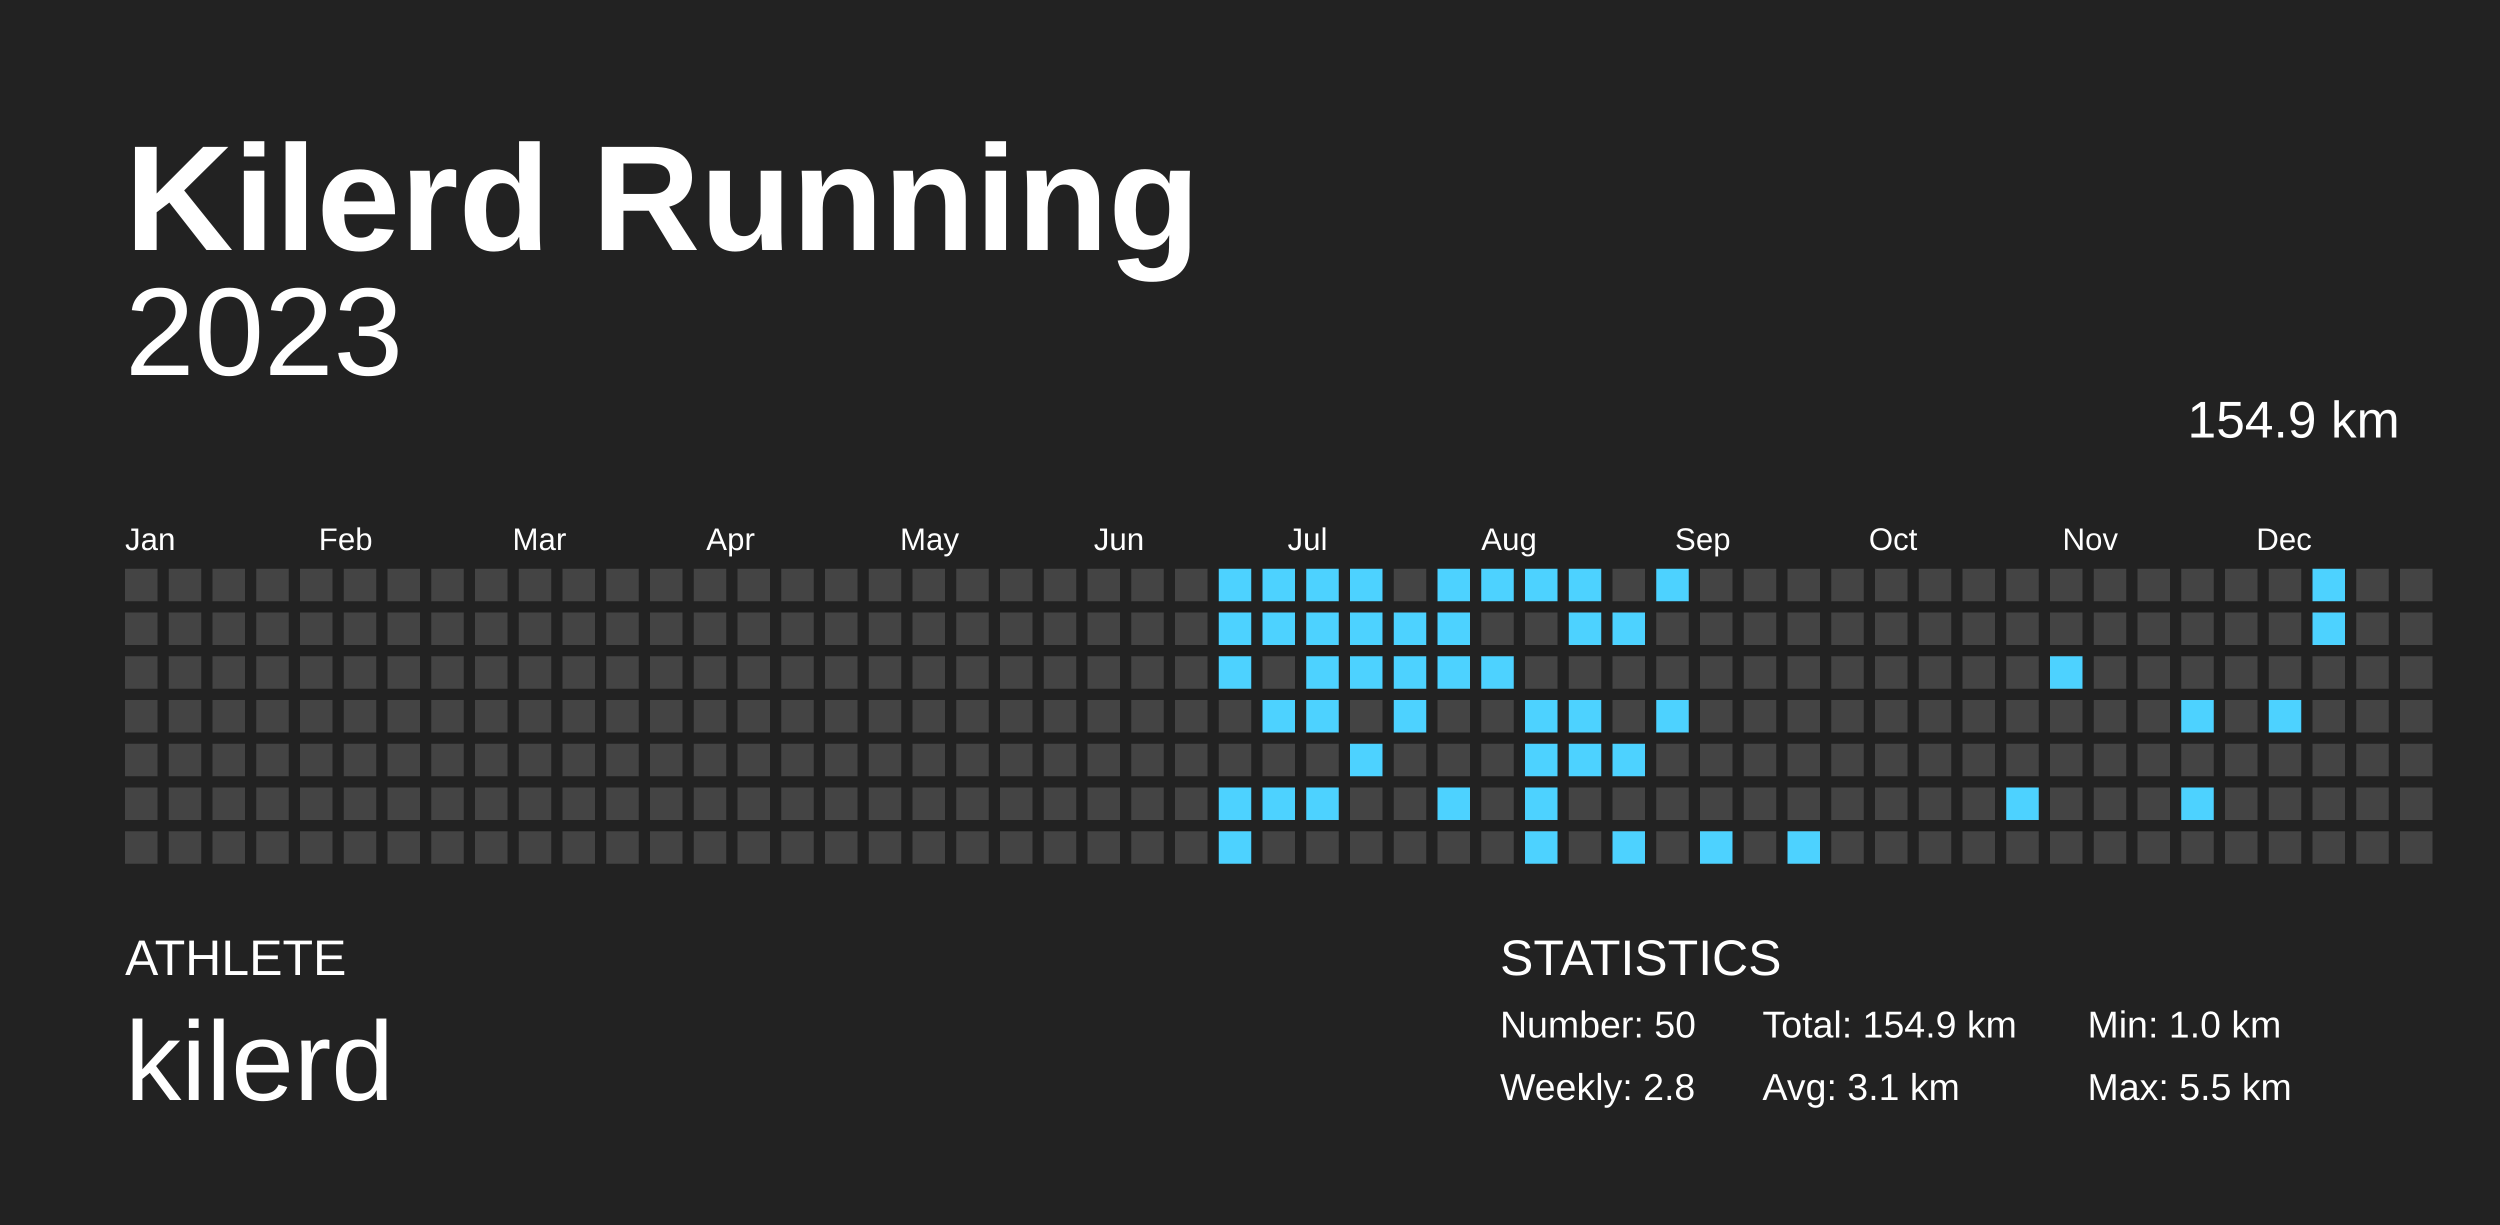
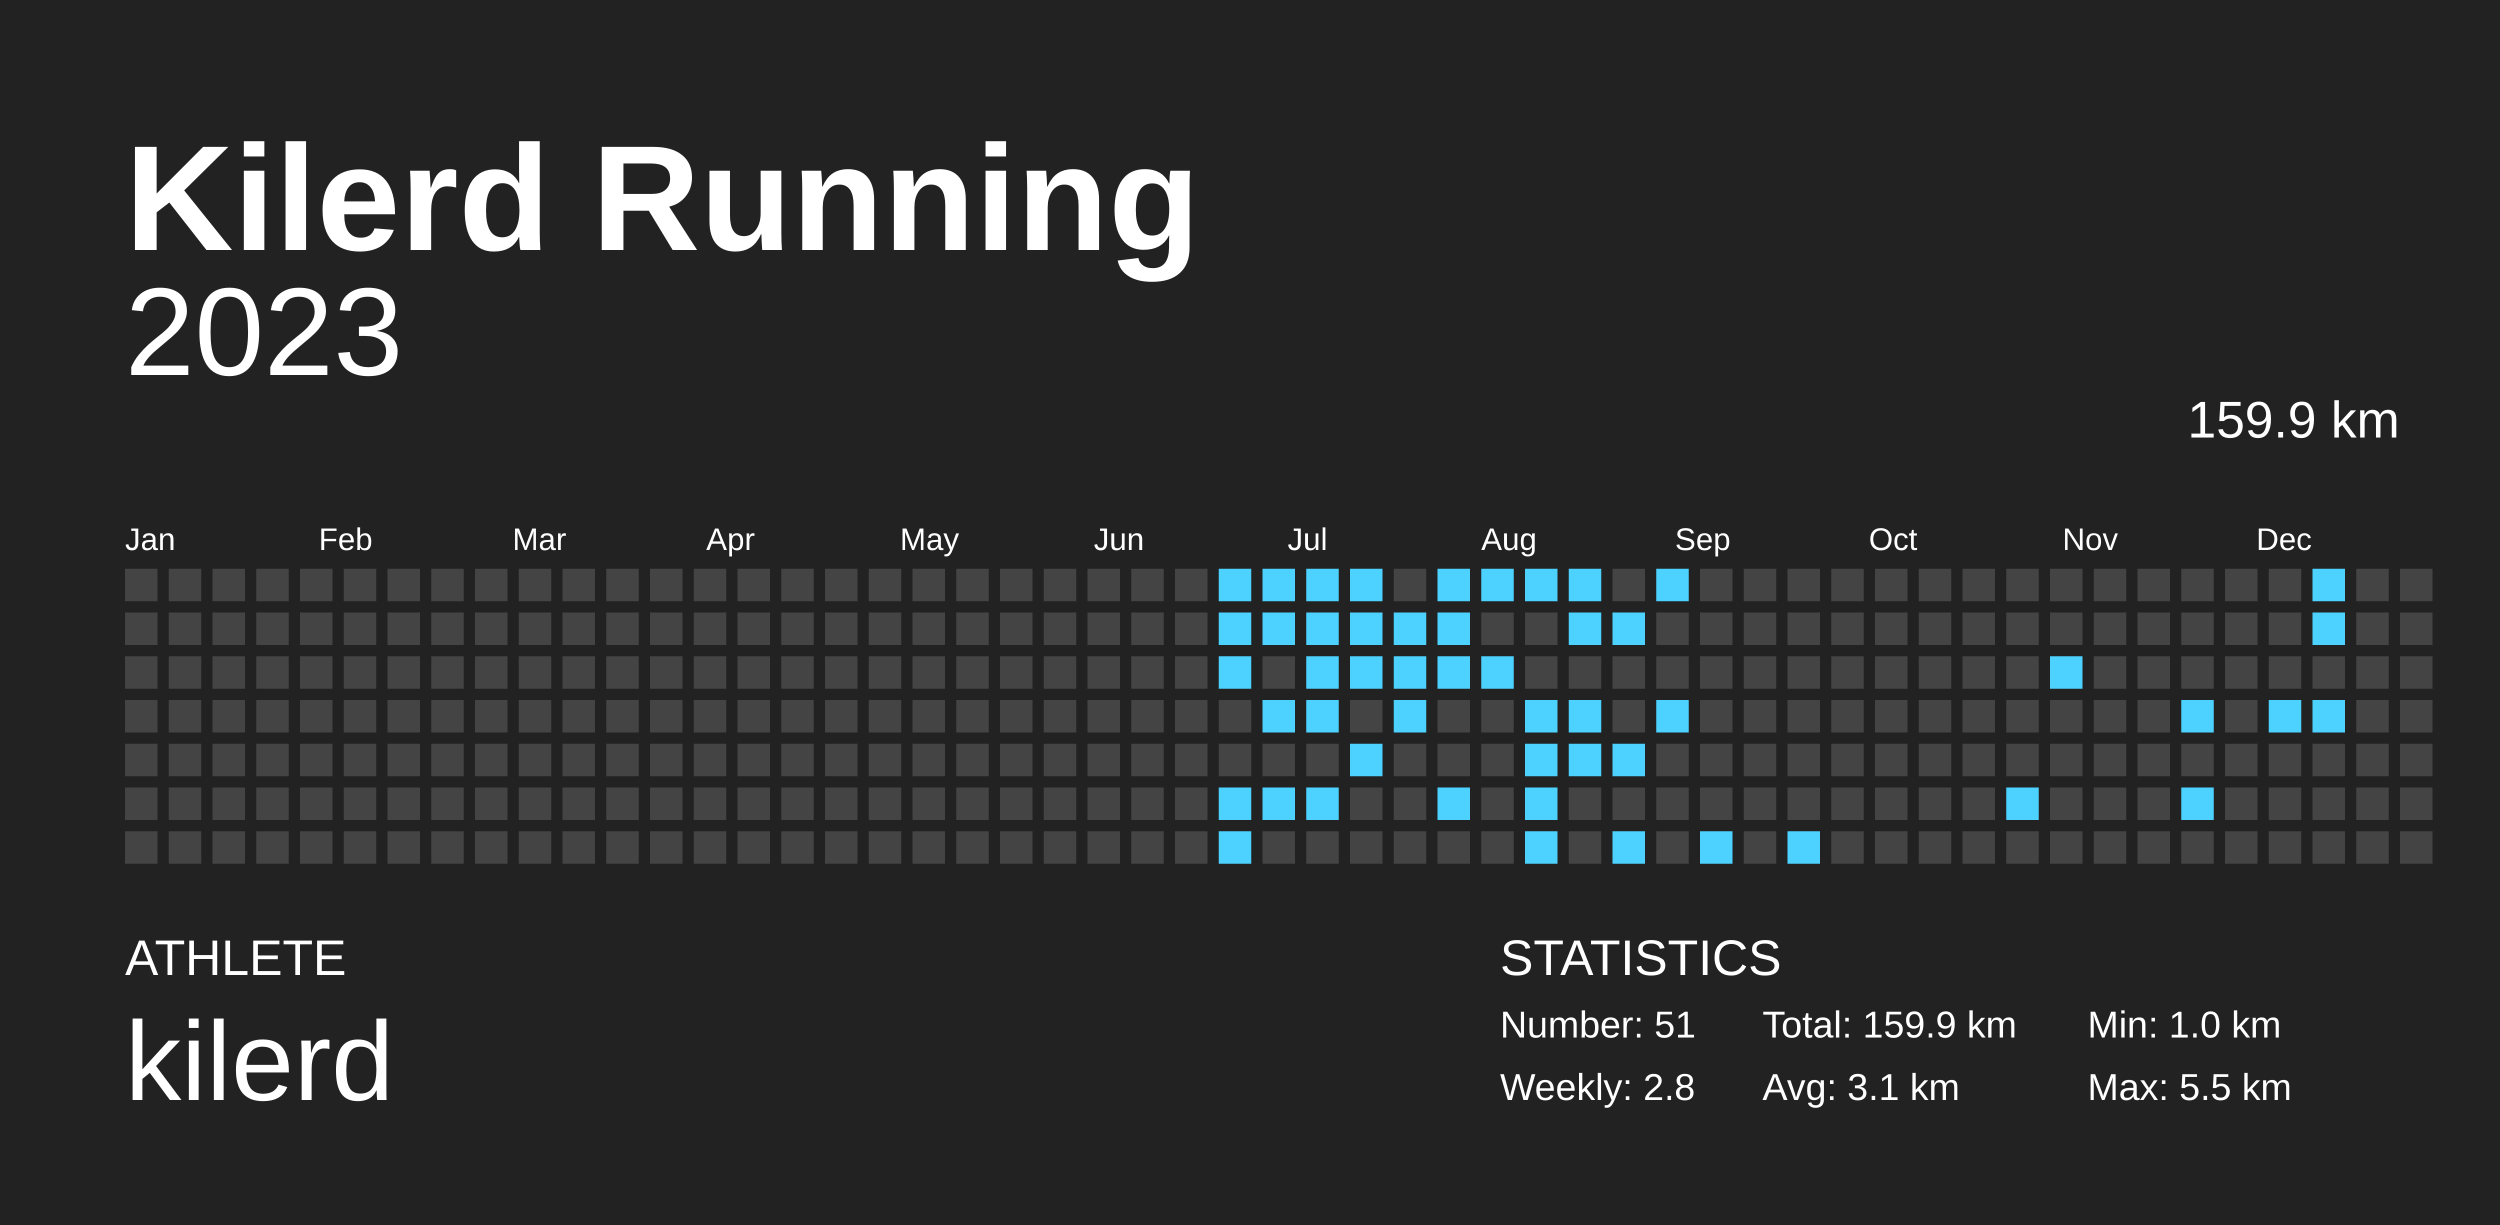
<svg xmlns="http://www.w3.org/2000/svg" baseProfile="full" height="98mm" version="1.1" viewBox="0,0,200,98" width="200mm">
  <defs />
  <rect fill="#222222" height="98" width="200" x="0" y="0" />
  <text fill="#FFFFFF" style="font-size:12px; font-family:Arial; font-weight:bold;" x="10" y="20">Kilerd Running</text>
  <text fill="#FFFFFF" style="font-size:4px; font-family:Arial" x="10" y="78">ATHLETE</text>
  <text fill="#FFFFFF" style="font-size:9px; font-family:Arial" x="10" y="88">kilerd</text>
  <text fill="#FFFFFF" style="font-size:4px; font-family:Arial" x="120" y="78">STATISTICS</text>
-   <text fill="#FFFFFF" style="font-size:3px; font-family:Arial" x="120" y="83">Number: 50</text>
+   <text fill="#FFFFFF" style="font-size:3px; font-family:Arial" x="120" y="83">Number: 51</text>
  <text fill="#FFFFFF" style="font-size:3px; font-family:Arial" x="120" y="88">Weekly: 2.8</text>
-   <text fill="#FFFFFF" style="font-size:3px; font-family:Arial" x="141" y="83">Total: 154.9 km</text>
+   <text fill="#FFFFFF" style="font-size:3px; font-family:Arial" x="141" y="83">Total: 159.9 km</text>
  <text fill="#FFFFFF" style="font-size:3px; font-family:Arial" x="141" y="88">Avg: 3.1 km</text>
  <text fill="#FFFFFF" style="font-size:3px; font-family:Arial" x="167" y="83">Min: 1.0 km</text>
  <text fill="#FFFFFF" style="font-size:3px; font-family:Arial" x="167" y="88">Max: 5.5 km</text>
  <text alignment-baseline="hanging" fill="#FFFFFF" style="font-size:10.0px; font-family:Arial;" x="10" y="30">2023</text>
-   <text alignment-baseline="hanging" fill="#FFFFFF" style="font-size:4.125px; font-family:Arial;" x="175" y="35">154.9 km</text>
+   <text alignment-baseline="hanging" fill="#FFFFFF" style="font-size:4.125px; font-family:Arial;" x="175" y="35">159.9 km</text>
  <text fill="#FFFFFF" style="font-size:2.5px; font-family:Arial" x="10.0" y="44">Jan</text>
  <text fill="#FFFFFF" style="font-size:2.5px; font-family:Arial" x="25.5" y="44">Feb</text>
  <text fill="#FFFFFF" style="font-size:2.5px; font-family:Arial" x="41.0" y="44">Mar</text>
  <text fill="#FFFFFF" style="font-size:2.5px; font-family:Arial" x="56.5" y="44">Apr</text>
  <text fill="#FFFFFF" style="font-size:2.5px; font-family:Arial" x="72.0" y="44">May</text>
  <text fill="#FFFFFF" style="font-size:2.5px; font-family:Arial" x="87.5" y="44">Jun</text>
  <text fill="#FFFFFF" style="font-size:2.5px; font-family:Arial" x="103.0" y="44">Jul</text>
  <text fill="#FFFFFF" style="font-size:2.5px; font-family:Arial" x="118.5" y="44">Aug</text>
  <text fill="#FFFFFF" style="font-size:2.5px; font-family:Arial" x="134.0" y="44">Sep</text>
  <text fill="#FFFFFF" style="font-size:2.5px; font-family:Arial" x="149.5" y="44">Oct</text>
  <text fill="#FFFFFF" style="font-size:2.5px; font-family:Arial" x="165.0" y="44">Nov</text>
  <text fill="#FFFFFF" style="font-size:2.5px; font-family:Arial" x="180.5" y="44">Dec</text>
  <rect fill="#444444" height="2.6" width="2.6" x="10.0" y="45.5" />
  <rect fill="#444444" height="2.6" width="2.6" x="10.0" y="49.0" />
  <rect fill="#444444" height="2.6" width="2.6" x="10.0" y="52.5" />
  <rect fill="#444444" height="2.6" width="2.6" x="10.0" y="56.0" />
  <rect fill="#444444" height="2.6" width="2.6" x="10.0" y="59.5" />
  <rect fill="#444444" height="2.6" width="2.6" x="10.0" y="63.0" />
  <rect fill="#444444" height="2.6" width="2.6" x="10.0" y="66.5" />
  <rect fill="#444444" height="2.6" width="2.6" x="13.5" y="45.5" />
  <rect fill="#444444" height="2.6" width="2.6" x="13.5" y="49.0" />
  <rect fill="#444444" height="2.6" width="2.6" x="13.5" y="52.5" />
  <rect fill="#444444" height="2.6" width="2.6" x="13.5" y="56.0" />
  <rect fill="#444444" height="2.6" width="2.6" x="13.5" y="59.5" />
  <rect fill="#444444" height="2.6" width="2.6" x="13.5" y="63.0" />
  <rect fill="#444444" height="2.6" width="2.6" x="13.5" y="66.5" />
  <rect fill="#444444" height="2.6" width="2.6" x="17.0" y="45.5" />
  <rect fill="#444444" height="2.6" width="2.6" x="17.0" y="49.0" />
  <rect fill="#444444" height="2.6" width="2.6" x="17.0" y="52.5" />
  <rect fill="#444444" height="2.6" width="2.6" x="17.0" y="56.0" />
  <rect fill="#444444" height="2.6" width="2.6" x="17.0" y="59.5" />
  <rect fill="#444444" height="2.6" width="2.6" x="17.0" y="63.0" />
  <rect fill="#444444" height="2.6" width="2.6" x="17.0" y="66.5" />
  <rect fill="#444444" height="2.6" width="2.6" x="20.5" y="45.5" />
  <rect fill="#444444" height="2.6" width="2.6" x="20.5" y="49.0" />
  <rect fill="#444444" height="2.6" width="2.6" x="20.5" y="52.5" />
  <rect fill="#444444" height="2.6" width="2.6" x="20.5" y="56.0" />
  <rect fill="#444444" height="2.6" width="2.6" x="20.5" y="59.5" />
  <rect fill="#444444" height="2.6" width="2.6" x="20.5" y="63.0" />
  <rect fill="#444444" height="2.6" width="2.6" x="20.5" y="66.5" />
  <rect fill="#444444" height="2.6" width="2.6" x="24.0" y="45.5" />
  <rect fill="#444444" height="2.6" width="2.6" x="24.0" y="49.0" />
  <rect fill="#444444" height="2.6" width="2.6" x="24.0" y="52.5" />
  <rect fill="#444444" height="2.6" width="2.6" x="24.0" y="56.0" />
  <rect fill="#444444" height="2.6" width="2.6" x="24.0" y="59.5" />
  <rect fill="#444444" height="2.6" width="2.6" x="24.0" y="63.0" />
  <rect fill="#444444" height="2.6" width="2.6" x="24.0" y="66.5" />
  <rect fill="#444444" height="2.6" width="2.6" x="27.5" y="45.5" />
  <rect fill="#444444" height="2.6" width="2.6" x="27.5" y="49.0" />
  <rect fill="#444444" height="2.6" width="2.6" x="27.5" y="52.5" />
  <rect fill="#444444" height="2.6" width="2.6" x="27.5" y="56.0" />
  <rect fill="#444444" height="2.6" width="2.6" x="27.5" y="59.5" />
  <rect fill="#444444" height="2.6" width="2.6" x="27.5" y="63.0" />
  <rect fill="#444444" height="2.6" width="2.6" x="27.5" y="66.5" />
  <rect fill="#444444" height="2.6" width="2.6" x="31.0" y="45.5" />
  <rect fill="#444444" height="2.6" width="2.6" x="31.0" y="49.0" />
  <rect fill="#444444" height="2.6" width="2.6" x="31.0" y="52.5" />
  <rect fill="#444444" height="2.6" width="2.6" x="31.0" y="56.0" />
  <rect fill="#444444" height="2.6" width="2.6" x="31.0" y="59.5" />
  <rect fill="#444444" height="2.6" width="2.6" x="31.0" y="63.0" />
  <rect fill="#444444" height="2.6" width="2.6" x="31.0" y="66.5" />
  <rect fill="#444444" height="2.6" width="2.6" x="34.5" y="45.5" />
  <rect fill="#444444" height="2.6" width="2.6" x="34.5" y="49.0" />
  <rect fill="#444444" height="2.6" width="2.6" x="34.5" y="52.5" />
  <rect fill="#444444" height="2.6" width="2.6" x="34.5" y="56.0" />
  <rect fill="#444444" height="2.6" width="2.6" x="34.5" y="59.5" />
  <rect fill="#444444" height="2.6" width="2.6" x="34.5" y="63.0" />
  <rect fill="#444444" height="2.6" width="2.6" x="34.5" y="66.5" />
  <rect fill="#444444" height="2.6" width="2.6" x="38.0" y="45.5" />
  <rect fill="#444444" height="2.6" width="2.6" x="38.0" y="49.0" />
  <rect fill="#444444" height="2.6" width="2.6" x="38.0" y="52.5" />
  <rect fill="#444444" height="2.6" width="2.6" x="38.0" y="56.0" />
  <rect fill="#444444" height="2.6" width="2.6" x="38.0" y="59.5" />
  <rect fill="#444444" height="2.6" width="2.6" x="38.0" y="63.0" />
  <rect fill="#444444" height="2.6" width="2.6" x="38.0" y="66.5" />
  <rect fill="#444444" height="2.6" width="2.6" x="41.5" y="45.5" />
  <rect fill="#444444" height="2.6" width="2.6" x="41.5" y="49.0" />
  <rect fill="#444444" height="2.6" width="2.6" x="41.5" y="52.5" />
  <rect fill="#444444" height="2.6" width="2.6" x="41.5" y="56.0" />
  <rect fill="#444444" height="2.6" width="2.6" x="41.5" y="59.5" />
  <rect fill="#444444" height="2.6" width="2.6" x="41.5" y="63.0" />
  <rect fill="#444444" height="2.6" width="2.6" x="41.5" y="66.5" />
  <rect fill="#444444" height="2.6" width="2.6" x="45.0" y="45.5" />
  <rect fill="#444444" height="2.6" width="2.6" x="45.0" y="49.0" />
  <rect fill="#444444" height="2.6" width="2.6" x="45.0" y="52.5" />
  <rect fill="#444444" height="2.6" width="2.6" x="45.0" y="56.0" />
  <rect fill="#444444" height="2.6" width="2.6" x="45.0" y="59.5" />
  <rect fill="#444444" height="2.6" width="2.6" x="45.0" y="63.0" />
  <rect fill="#444444" height="2.6" width="2.6" x="45.0" y="66.5" />
  <rect fill="#444444" height="2.6" width="2.6" x="48.5" y="45.5" />
  <rect fill="#444444" height="2.6" width="2.6" x="48.5" y="49.0" />
  <rect fill="#444444" height="2.6" width="2.6" x="48.5" y="52.5" />
  <rect fill="#444444" height="2.6" width="2.6" x="48.5" y="56.0" />
  <rect fill="#444444" height="2.6" width="2.6" x="48.5" y="59.5" />
  <rect fill="#444444" height="2.6" width="2.6" x="48.5" y="63.0" />
  <rect fill="#444444" height="2.6" width="2.6" x="48.5" y="66.5" />
  <rect fill="#444444" height="2.6" width="2.6" x="52.0" y="45.5" />
  <rect fill="#444444" height="2.6" width="2.6" x="52.0" y="49.0" />
  <rect fill="#444444" height="2.6" width="2.6" x="52.0" y="52.5" />
  <rect fill="#444444" height="2.6" width="2.6" x="52.0" y="56.0" />
  <rect fill="#444444" height="2.6" width="2.6" x="52.0" y="59.5" />
  <rect fill="#444444" height="2.6" width="2.6" x="52.0" y="63.0" />
  <rect fill="#444444" height="2.6" width="2.6" x="52.0" y="66.5" />
  <rect fill="#444444" height="2.6" width="2.6" x="55.5" y="45.5" />
  <rect fill="#444444" height="2.6" width="2.6" x="55.5" y="49.0" />
  <rect fill="#444444" height="2.6" width="2.6" x="55.5" y="52.5" />
  <rect fill="#444444" height="2.6" width="2.6" x="55.5" y="56.0" />
  <rect fill="#444444" height="2.6" width="2.6" x="55.5" y="59.5" />
  <rect fill="#444444" height="2.6" width="2.6" x="55.5" y="63.0" />
  <rect fill="#444444" height="2.6" width="2.6" x="55.5" y="66.5" />
  <rect fill="#444444" height="2.6" width="2.6" x="59.0" y="45.5" />
  <rect fill="#444444" height="2.6" width="2.6" x="59.0" y="49.0" />
  <rect fill="#444444" height="2.6" width="2.6" x="59.0" y="52.5" />
  <rect fill="#444444" height="2.6" width="2.6" x="59.0" y="56.0" />
  <rect fill="#444444" height="2.6" width="2.6" x="59.0" y="59.5" />
  <rect fill="#444444" height="2.6" width="2.6" x="59.0" y="63.0" />
  <rect fill="#444444" height="2.6" width="2.6" x="59.0" y="66.5" />
  <rect fill="#444444" height="2.6" width="2.6" x="62.5" y="45.5" />
  <rect fill="#444444" height="2.6" width="2.6" x="62.5" y="49.0" />
  <rect fill="#444444" height="2.6" width="2.6" x="62.5" y="52.5" />
  <rect fill="#444444" height="2.6" width="2.6" x="62.5" y="56.0" />
  <rect fill="#444444" height="2.6" width="2.6" x="62.5" y="59.5" />
  <rect fill="#444444" height="2.6" width="2.6" x="62.5" y="63.0" />
  <rect fill="#444444" height="2.6" width="2.6" x="62.5" y="66.5" />
  <rect fill="#444444" height="2.6" width="2.6" x="66.0" y="45.5" />
  <rect fill="#444444" height="2.6" width="2.6" x="66.0" y="49.0" />
  <rect fill="#444444" height="2.6" width="2.6" x="66.0" y="52.5" />
  <rect fill="#444444" height="2.6" width="2.6" x="66.0" y="56.0" />
  <rect fill="#444444" height="2.6" width="2.6" x="66.0" y="59.5" />
  <rect fill="#444444" height="2.6" width="2.6" x="66.0" y="63.0" />
  <rect fill="#444444" height="2.6" width="2.6" x="66.0" y="66.5" />
  <rect fill="#444444" height="2.6" width="2.6" x="69.5" y="45.5" />
  <rect fill="#444444" height="2.6" width="2.6" x="69.5" y="49.0" />
  <rect fill="#444444" height="2.6" width="2.6" x="69.5" y="52.5" />
  <rect fill="#444444" height="2.6" width="2.6" x="69.5" y="56.0" />
  <rect fill="#444444" height="2.6" width="2.6" x="69.5" y="59.5" />
  <rect fill="#444444" height="2.6" width="2.6" x="69.5" y="63.0" />
  <rect fill="#444444" height="2.6" width="2.6" x="69.5" y="66.5" />
  <rect fill="#444444" height="2.6" width="2.6" x="73.0" y="45.5" />
  <rect fill="#444444" height="2.6" width="2.6" x="73.0" y="49.0" />
  <rect fill="#444444" height="2.6" width="2.6" x="73.0" y="52.5" />
  <rect fill="#444444" height="2.6" width="2.6" x="73.0" y="56.0" />
  <rect fill="#444444" height="2.6" width="2.6" x="73.0" y="59.5" />
  <rect fill="#444444" height="2.6" width="2.6" x="73.0" y="63.0" />
  <rect fill="#444444" height="2.6" width="2.6" x="73.0" y="66.5" />
  <rect fill="#444444" height="2.6" width="2.6" x="76.5" y="45.5" />
  <rect fill="#444444" height="2.6" width="2.6" x="76.5" y="49.0" />
  <rect fill="#444444" height="2.6" width="2.6" x="76.5" y="52.5" />
  <rect fill="#444444" height="2.6" width="2.6" x="76.5" y="56.0" />
  <rect fill="#444444" height="2.6" width="2.6" x="76.5" y="59.5" />
  <rect fill="#444444" height="2.6" width="2.6" x="76.5" y="63.0" />
  <rect fill="#444444" height="2.6" width="2.6" x="76.5" y="66.5" />
  <rect fill="#444444" height="2.6" width="2.6" x="80.0" y="45.5" />
  <rect fill="#444444" height="2.6" width="2.6" x="80.0" y="49.0" />
  <rect fill="#444444" height="2.6" width="2.6" x="80.0" y="52.5" />
  <rect fill="#444444" height="2.6" width="2.6" x="80.0" y="56.0" />
  <rect fill="#444444" height="2.6" width="2.6" x="80.0" y="59.5" />
  <rect fill="#444444" height="2.6" width="2.6" x="80.0" y="63.0" />
  <rect fill="#444444" height="2.6" width="2.6" x="80.0" y="66.5" />
  <rect fill="#444444" height="2.6" width="2.6" x="83.5" y="45.5" />
  <rect fill="#444444" height="2.6" width="2.6" x="83.5" y="49.0" />
  <rect fill="#444444" height="2.6" width="2.6" x="83.5" y="52.5" />
  <rect fill="#444444" height="2.6" width="2.6" x="83.5" y="56.0" />
  <rect fill="#444444" height="2.6" width="2.6" x="83.5" y="59.5" />
  <rect fill="#444444" height="2.6" width="2.6" x="83.5" y="63.0" />
  <rect fill="#444444" height="2.6" width="2.6" x="83.5" y="66.5" />
  <rect fill="#444444" height="2.6" width="2.6" x="87.0" y="45.5" />
  <rect fill="#444444" height="2.6" width="2.6" x="87.0" y="49.0" />
  <rect fill="#444444" height="2.6" width="2.6" x="87.0" y="52.5" />
  <rect fill="#444444" height="2.6" width="2.6" x="87.0" y="56.0" />
  <rect fill="#444444" height="2.6" width="2.6" x="87.0" y="59.5" />
  <rect fill="#444444" height="2.6" width="2.6" x="87.0" y="63.0" />
  <rect fill="#444444" height="2.6" width="2.6" x="87.0" y="66.5" />
  <rect fill="#444444" height="2.6" width="2.6" x="90.5" y="45.5" />
  <rect fill="#444444" height="2.6" width="2.6" x="90.5" y="49.0" />
  <rect fill="#444444" height="2.6" width="2.6" x="90.5" y="52.5" />
  <rect fill="#444444" height="2.6" width="2.6" x="90.5" y="56.0" />
  <rect fill="#444444" height="2.6" width="2.6" x="90.5" y="59.5" />
  <rect fill="#444444" height="2.6" width="2.6" x="90.5" y="63.0" />
  <rect fill="#444444" height="2.6" width="2.6" x="90.5" y="66.5" />
  <rect fill="#444444" height="2.6" width="2.6" x="94.0" y="45.5" />
  <rect fill="#444444" height="2.6" width="2.6" x="94.0" y="49.0" />
  <rect fill="#444444" height="2.6" width="2.6" x="94.0" y="52.5" />
  <rect fill="#444444" height="2.6" width="2.6" x="94.0" y="56.0" />
  <rect fill="#444444" height="2.6" width="2.6" x="94.0" y="59.5" />
  <rect fill="#444444" height="2.6" width="2.6" x="94.0" y="63.0" />
  <rect fill="#444444" height="2.6" width="2.6" x="94.0" y="66.5" />
  <rect fill="#4dd2ff" height="2.6" width="2.6" x="97.5" y="45.5" />
  <rect fill="#4dd2ff" height="2.6" width="2.6" x="97.5" y="49.0" />
  <rect fill="#4dd2ff" height="2.6" width="2.6" x="97.5" y="52.5" />
  <rect fill="#444444" height="2.6" width="2.6" x="97.5" y="56.0" />
  <rect fill="#444444" height="2.6" width="2.6" x="97.5" y="59.5" />
  <rect fill="#4dd2ff" height="2.6" width="2.6" x="97.5" y="63.0" />
  <rect fill="#4dd2ff" height="2.6" width="2.6" x="97.5" y="66.5" />
  <rect fill="#4dd2ff" height="2.6" width="2.6" x="101.0" y="45.5" />
  <rect fill="#4dd2ff" height="2.6" width="2.6" x="101.0" y="49.0" />
  <rect fill="#444444" height="2.6" width="2.6" x="101.0" y="52.5" />
  <rect fill="#4dd2ff" height="2.6" width="2.6" x="101.0" y="56.0" />
  <rect fill="#444444" height="2.6" width="2.6" x="101.0" y="59.5" />
  <rect fill="#4dd2ff" height="2.6" width="2.6" x="101.0" y="63.0" />
  <rect fill="#444444" height="2.6" width="2.6" x="101.0" y="66.5" />
  <rect fill="#4dd2ff" height="2.6" width="2.6" x="104.5" y="45.5" />
  <rect fill="#4dd2ff" height="2.6" width="2.6" x="104.5" y="49.0" />
  <rect fill="#4dd2ff" height="2.6" width="2.6" x="104.5" y="52.5" />
  <rect fill="#4dd2ff" height="2.6" width="2.6" x="104.5" y="56.0" />
  <rect fill="#444444" height="2.6" width="2.6" x="104.5" y="59.5" />
  <rect fill="#4dd2ff" height="2.6" width="2.6" x="104.5" y="63.0" />
  <rect fill="#444444" height="2.6" width="2.6" x="104.5" y="66.5" />
  <rect fill="#4dd2ff" height="2.6" width="2.6" x="108.0" y="45.5" />
  <rect fill="#4dd2ff" height="2.6" width="2.6" x="108.0" y="49.0" />
  <rect fill="#4dd2ff" height="2.6" width="2.6" x="108.0" y="52.5" />
  <rect fill="#444444" height="2.6" width="2.6" x="108.0" y="56.0" />
  <rect fill="#4dd2ff" height="2.6" width="2.6" x="108.0" y="59.5" />
  <rect fill="#444444" height="2.6" width="2.6" x="108.0" y="63.0" />
  <rect fill="#444444" height="2.6" width="2.6" x="108.0" y="66.5" />
  <rect fill="#444444" height="2.6" width="2.6" x="111.5" y="45.5" />
  <rect fill="#4dd2ff" height="2.6" width="2.6" x="111.5" y="49.0" />
  <rect fill="#4dd2ff" height="2.6" width="2.6" x="111.5" y="52.5" />
  <rect fill="#4dd2ff" height="2.6" width="2.6" x="111.5" y="56.0" />
  <rect fill="#444444" height="2.6" width="2.6" x="111.5" y="59.5" />
  <rect fill="#444444" height="2.6" width="2.6" x="111.5" y="63.0" />
  <rect fill="#444444" height="2.6" width="2.6" x="111.5" y="66.5" />
  <rect fill="#4dd2ff" height="2.6" width="2.6" x="115.0" y="45.5" />
  <rect fill="#4dd2ff" height="2.6" width="2.6" x="115.0" y="49.0" />
  <rect fill="#4dd2ff" height="2.6" width="2.6" x="115.0" y="52.5" />
  <rect fill="#444444" height="2.6" width="2.6" x="115.0" y="56.0" />
  <rect fill="#444444" height="2.6" width="2.6" x="115.0" y="59.5" />
  <rect fill="#4dd2ff" height="2.6" width="2.6" x="115.0" y="63.0" />
  <rect fill="#444444" height="2.6" width="2.6" x="115.0" y="66.5" />
  <rect fill="#4dd2ff" height="2.6" width="2.6" x="118.5" y="45.5" />
  <rect fill="#444444" height="2.6" width="2.6" x="118.5" y="49.0" />
  <rect fill="#4dd2ff" height="2.6" width="2.6" x="118.5" y="52.5" />
  <rect fill="#444444" height="2.6" width="2.6" x="118.5" y="56.0" />
  <rect fill="#444444" height="2.6" width="2.6" x="118.5" y="59.5" />
  <rect fill="#444444" height="2.6" width="2.6" x="118.5" y="63.0" />
  <rect fill="#444444" height="2.6" width="2.6" x="118.5" y="66.5" />
  <rect fill="#4dd2ff" height="2.6" width="2.6" x="122.0" y="45.5" />
  <rect fill="#444444" height="2.6" width="2.6" x="122.0" y="49.0" />
  <rect fill="#444444" height="2.6" width="2.6" x="122.0" y="52.5" />
  <rect fill="#4dd2ff" height="2.6" width="2.6" x="122.0" y="56.0" />
  <rect fill="#4dd2ff" height="2.6" width="2.6" x="122.0" y="59.5" />
  <rect fill="#4dd2ff" height="2.6" width="2.6" x="122.0" y="63.0" />
  <rect fill="#4dd2ff" height="2.6" width="2.6" x="122.0" y="66.5" />
  <rect fill="#4dd2ff" height="2.6" width="2.6" x="125.5" y="45.5" />
  <rect fill="#4dd2ff" height="2.6" width="2.6" x="125.5" y="49.0" />
  <rect fill="#444444" height="2.6" width="2.6" x="125.5" y="52.5" />
  <rect fill="#4dd2ff" height="2.6" width="2.6" x="125.5" y="56.0" />
  <rect fill="#4dd2ff" height="2.6" width="2.6" x="125.5" y="59.5" />
  <rect fill="#444444" height="2.6" width="2.6" x="125.5" y="63.0" />
  <rect fill="#444444" height="2.6" width="2.6" x="125.5" y="66.5" />
  <rect fill="#444444" height="2.6" width="2.6" x="129.0" y="45.5" />
  <rect fill="#4dd2ff" height="2.6" width="2.6" x="129.0" y="49.0" />
  <rect fill="#444444" height="2.6" width="2.6" x="129.0" y="52.5" />
  <rect fill="#444444" height="2.6" width="2.6" x="129.0" y="56.0" />
  <rect fill="#4dd2ff" height="2.6" width="2.6" x="129.0" y="59.5" />
  <rect fill="#444444" height="2.6" width="2.6" x="129.0" y="63.0" />
  <rect fill="#4dd2ff" height="2.6" width="2.6" x="129.0" y="66.5" />
  <rect fill="#4dd2ff" height="2.6" width="2.6" x="132.5" y="45.5" />
  <rect fill="#444444" height="2.6" width="2.6" x="132.5" y="49.0" />
  <rect fill="#444444" height="2.6" width="2.6" x="132.5" y="52.5" />
  <rect fill="#4dd2ff" height="2.6" width="2.6" x="132.5" y="56.0" />
  <rect fill="#444444" height="2.6" width="2.6" x="132.5" y="59.5" />
  <rect fill="#444444" height="2.6" width="2.6" x="132.5" y="63.0" />
  <rect fill="#444444" height="2.6" width="2.6" x="132.5" y="66.5" />
  <rect fill="#444444" height="2.6" width="2.6" x="136.0" y="45.5" />
  <rect fill="#444444" height="2.6" width="2.6" x="136.0" y="49.0" />
  <rect fill="#444444" height="2.6" width="2.6" x="136.0" y="52.5" />
  <rect fill="#444444" height="2.6" width="2.6" x="136.0" y="56.0" />
  <rect fill="#444444" height="2.6" width="2.6" x="136.0" y="59.5" />
  <rect fill="#444444" height="2.6" width="2.6" x="136.0" y="63.0" />
  <rect fill="#4dd2ff" height="2.6" width="2.6" x="136.0" y="66.5" />
  <rect fill="#444444" height="2.6" width="2.6" x="139.5" y="45.5" />
  <rect fill="#444444" height="2.6" width="2.6" x="139.5" y="49.0" />
  <rect fill="#444444" height="2.6" width="2.6" x="139.5" y="52.5" />
  <rect fill="#444444" height="2.6" width="2.6" x="139.5" y="56.0" />
  <rect fill="#444444" height="2.6" width="2.6" x="139.5" y="59.5" />
  <rect fill="#444444" height="2.6" width="2.6" x="139.5" y="63.0" />
  <rect fill="#444444" height="2.6" width="2.6" x="139.5" y="66.5" />
  <rect fill="#444444" height="2.6" width="2.6" x="143.0" y="45.5" />
  <rect fill="#444444" height="2.6" width="2.6" x="143.0" y="49.0" />
  <rect fill="#444444" height="2.6" width="2.6" x="143.0" y="52.5" />
  <rect fill="#444444" height="2.6" width="2.6" x="143.0" y="56.0" />
  <rect fill="#444444" height="2.6" width="2.6" x="143.0" y="59.5" />
  <rect fill="#444444" height="2.6" width="2.6" x="143.0" y="63.0" />
  <rect fill="#4dd2ff" height="2.6" width="2.6" x="143.0" y="66.5" />
  <rect fill="#444444" height="2.6" width="2.6" x="146.5" y="45.5" />
  <rect fill="#444444" height="2.6" width="2.6" x="146.5" y="49.0" />
  <rect fill="#444444" height="2.6" width="2.6" x="146.5" y="52.5" />
  <rect fill="#444444" height="2.6" width="2.6" x="146.5" y="56.0" />
  <rect fill="#444444" height="2.6" width="2.6" x="146.5" y="59.5" />
  <rect fill="#444444" height="2.6" width="2.6" x="146.5" y="63.0" />
  <rect fill="#444444" height="2.6" width="2.6" x="146.5" y="66.5" />
  <rect fill="#444444" height="2.6" width="2.6" x="150.0" y="45.5" />
  <rect fill="#444444" height="2.6" width="2.6" x="150.0" y="49.0" />
  <rect fill="#444444" height="2.6" width="2.6" x="150.0" y="52.5" />
  <rect fill="#444444" height="2.6" width="2.6" x="150.0" y="56.0" />
  <rect fill="#444444" height="2.6" width="2.6" x="150.0" y="59.5" />
  <rect fill="#444444" height="2.6" width="2.6" x="150.0" y="63.0" />
  <rect fill="#444444" height="2.6" width="2.6" x="150.0" y="66.5" />
  <rect fill="#444444" height="2.6" width="2.6" x="153.5" y="45.5" />
  <rect fill="#444444" height="2.6" width="2.6" x="153.5" y="49.0" />
  <rect fill="#444444" height="2.6" width="2.6" x="153.5" y="52.5" />
  <rect fill="#444444" height="2.6" width="2.6" x="153.5" y="56.0" />
  <rect fill="#444444" height="2.6" width="2.6" x="153.5" y="59.5" />
  <rect fill="#444444" height="2.6" width="2.6" x="153.5" y="63.0" />
  <rect fill="#444444" height="2.6" width="2.6" x="153.5" y="66.5" />
  <rect fill="#444444" height="2.6" width="2.6" x="157.0" y="45.5" />
  <rect fill="#444444" height="2.6" width="2.6" x="157.0" y="49.0" />
  <rect fill="#444444" height="2.6" width="2.6" x="157.0" y="52.5" />
  <rect fill="#444444" height="2.6" width="2.6" x="157.0" y="56.0" />
  <rect fill="#444444" height="2.6" width="2.6" x="157.0" y="59.5" />
  <rect fill="#444444" height="2.6" width="2.6" x="157.0" y="63.0" />
  <rect fill="#444444" height="2.6" width="2.6" x="157.0" y="66.5" />
  <rect fill="#444444" height="2.6" width="2.6" x="160.5" y="45.5" />
  <rect fill="#444444" height="2.6" width="2.6" x="160.5" y="49.0" />
  <rect fill="#444444" height="2.6" width="2.6" x="160.5" y="52.5" />
  <rect fill="#444444" height="2.6" width="2.6" x="160.5" y="56.0" />
  <rect fill="#444444" height="2.6" width="2.6" x="160.5" y="59.5" />
  <rect fill="#4dd2ff" height="2.6" width="2.6" x="160.5" y="63.0" />
  <rect fill="#444444" height="2.6" width="2.6" x="160.5" y="66.5" />
  <rect fill="#444444" height="2.6" width="2.6" x="164.0" y="45.5" />
  <rect fill="#444444" height="2.6" width="2.6" x="164.0" y="49.0" />
  <rect fill="#4dd2ff" height="2.6" width="2.6" x="164.0" y="52.5" />
  <rect fill="#444444" height="2.6" width="2.6" x="164.0" y="56.0" />
  <rect fill="#444444" height="2.6" width="2.6" x="164.0" y="59.5" />
  <rect fill="#444444" height="2.6" width="2.6" x="164.0" y="63.0" />
  <rect fill="#444444" height="2.6" width="2.6" x="164.0" y="66.5" />
  <rect fill="#444444" height="2.6" width="2.6" x="167.5" y="45.5" />
  <rect fill="#444444" height="2.6" width="2.6" x="167.5" y="49.0" />
  <rect fill="#444444" height="2.6" width="2.6" x="167.5" y="52.5" />
  <rect fill="#444444" height="2.6" width="2.6" x="167.5" y="56.0" />
  <rect fill="#444444" height="2.6" width="2.6" x="167.5" y="59.5" />
  <rect fill="#444444" height="2.6" width="2.6" x="167.5" y="63.0" />
  <rect fill="#444444" height="2.6" width="2.6" x="167.5" y="66.5" />
  <rect fill="#444444" height="2.6" width="2.6" x="171.0" y="45.5" />
  <rect fill="#444444" height="2.6" width="2.6" x="171.0" y="49.0" />
  <rect fill="#444444" height="2.6" width="2.6" x="171.0" y="52.5" />
  <rect fill="#444444" height="2.6" width="2.6" x="171.0" y="56.0" />
  <rect fill="#444444" height="2.6" width="2.6" x="171.0" y="59.5" />
  <rect fill="#444444" height="2.6" width="2.6" x="171.0" y="63.0" />
  <rect fill="#444444" height="2.6" width="2.6" x="171.0" y="66.5" />
  <rect fill="#444444" height="2.6" width="2.6" x="174.5" y="45.5" />
  <rect fill="#444444" height="2.6" width="2.6" x="174.5" y="49.0" />
  <rect fill="#444444" height="2.6" width="2.6" x="174.5" y="52.5" />
  <rect fill="#4dd2ff" height="2.6" width="2.6" x="174.5" y="56.0" />
  <rect fill="#444444" height="2.6" width="2.6" x="174.5" y="59.5" />
  <rect fill="#4dd2ff" height="2.6" width="2.6" x="174.5" y="63.0" />
  <rect fill="#444444" height="2.6" width="2.6" x="174.5" y="66.5" />
  <rect fill="#444444" height="2.6" width="2.6" x="178.0" y="45.5" />
  <rect fill="#444444" height="2.6" width="2.6" x="178.0" y="49.0" />
  <rect fill="#444444" height="2.6" width="2.6" x="178.0" y="52.5" />
  <rect fill="#444444" height="2.6" width="2.6" x="178.0" y="56.0" />
  <rect fill="#444444" height="2.6" width="2.6" x="178.0" y="59.5" />
  <rect fill="#444444" height="2.6" width="2.6" x="178.0" y="63.0" />
  <rect fill="#444444" height="2.6" width="2.6" x="178.0" y="66.5" />
  <rect fill="#444444" height="2.6" width="2.6" x="181.5" y="45.5" />
  <rect fill="#444444" height="2.6" width="2.6" x="181.5" y="49.0" />
  <rect fill="#444444" height="2.6" width="2.6" x="181.5" y="52.5" />
  <rect fill="#4dd2ff" height="2.6" width="2.6" x="181.5" y="56.0" />
  <rect fill="#444444" height="2.6" width="2.6" x="181.5" y="59.5" />
  <rect fill="#444444" height="2.6" width="2.6" x="181.5" y="63.0" />
  <rect fill="#444444" height="2.6" width="2.6" x="181.5" y="66.5" />
  <rect fill="#4dd2ff" height="2.6" width="2.6" x="185.0" y="45.5" />
  <rect fill="#4dd2ff" height="2.6" width="2.6" x="185.0" y="49.0" />
  <rect fill="#444444" height="2.6" width="2.6" x="185.0" y="52.5" />
-   <rect fill="#444444" height="2.6" width="2.6" x="185.0" y="56.0" />
+   <rect fill="#4dd2ff" height="2.6" width="2.6" x="185.0" y="56.0" />
  <rect fill="#444444" height="2.6" width="2.6" x="185.0" y="59.5" />
  <rect fill="#444444" height="2.6" width="2.6" x="185.0" y="63.0" />
  <rect fill="#444444" height="2.6" width="2.6" x="185.0" y="66.5" />
  <rect fill="#444444" height="2.6" width="2.6" x="188.5" y="45.5" />
  <rect fill="#444444" height="2.6" width="2.6" x="188.5" y="49.0" />
  <rect fill="#444444" height="2.6" width="2.6" x="188.5" y="52.5" />
  <rect fill="#444444" height="2.6" width="2.6" x="188.5" y="56.0" />
  <rect fill="#444444" height="2.6" width="2.6" x="188.5" y="59.5" />
  <rect fill="#444444" height="2.6" width="2.6" x="188.5" y="63.0" />
  <rect fill="#444444" height="2.6" width="2.6" x="188.5" y="66.5" />
  <rect fill="#444444" height="2.6" width="2.6" x="192.0" y="45.5" />
  <rect fill="#444444" height="2.6" width="2.6" x="192.0" y="49.0" />
  <rect fill="#444444" height="2.6" width="2.6" x="192.0" y="52.5" />
  <rect fill="#444444" height="2.6" width="2.6" x="192.0" y="56.0" />
  <rect fill="#444444" height="2.6" width="2.6" x="192.0" y="59.5" />
  <rect fill="#444444" height="2.6" width="2.6" x="192.0" y="63.0" />
  <rect fill="#444444" height="2.6" width="2.6" x="192.0" y="66.5" />
</svg>
